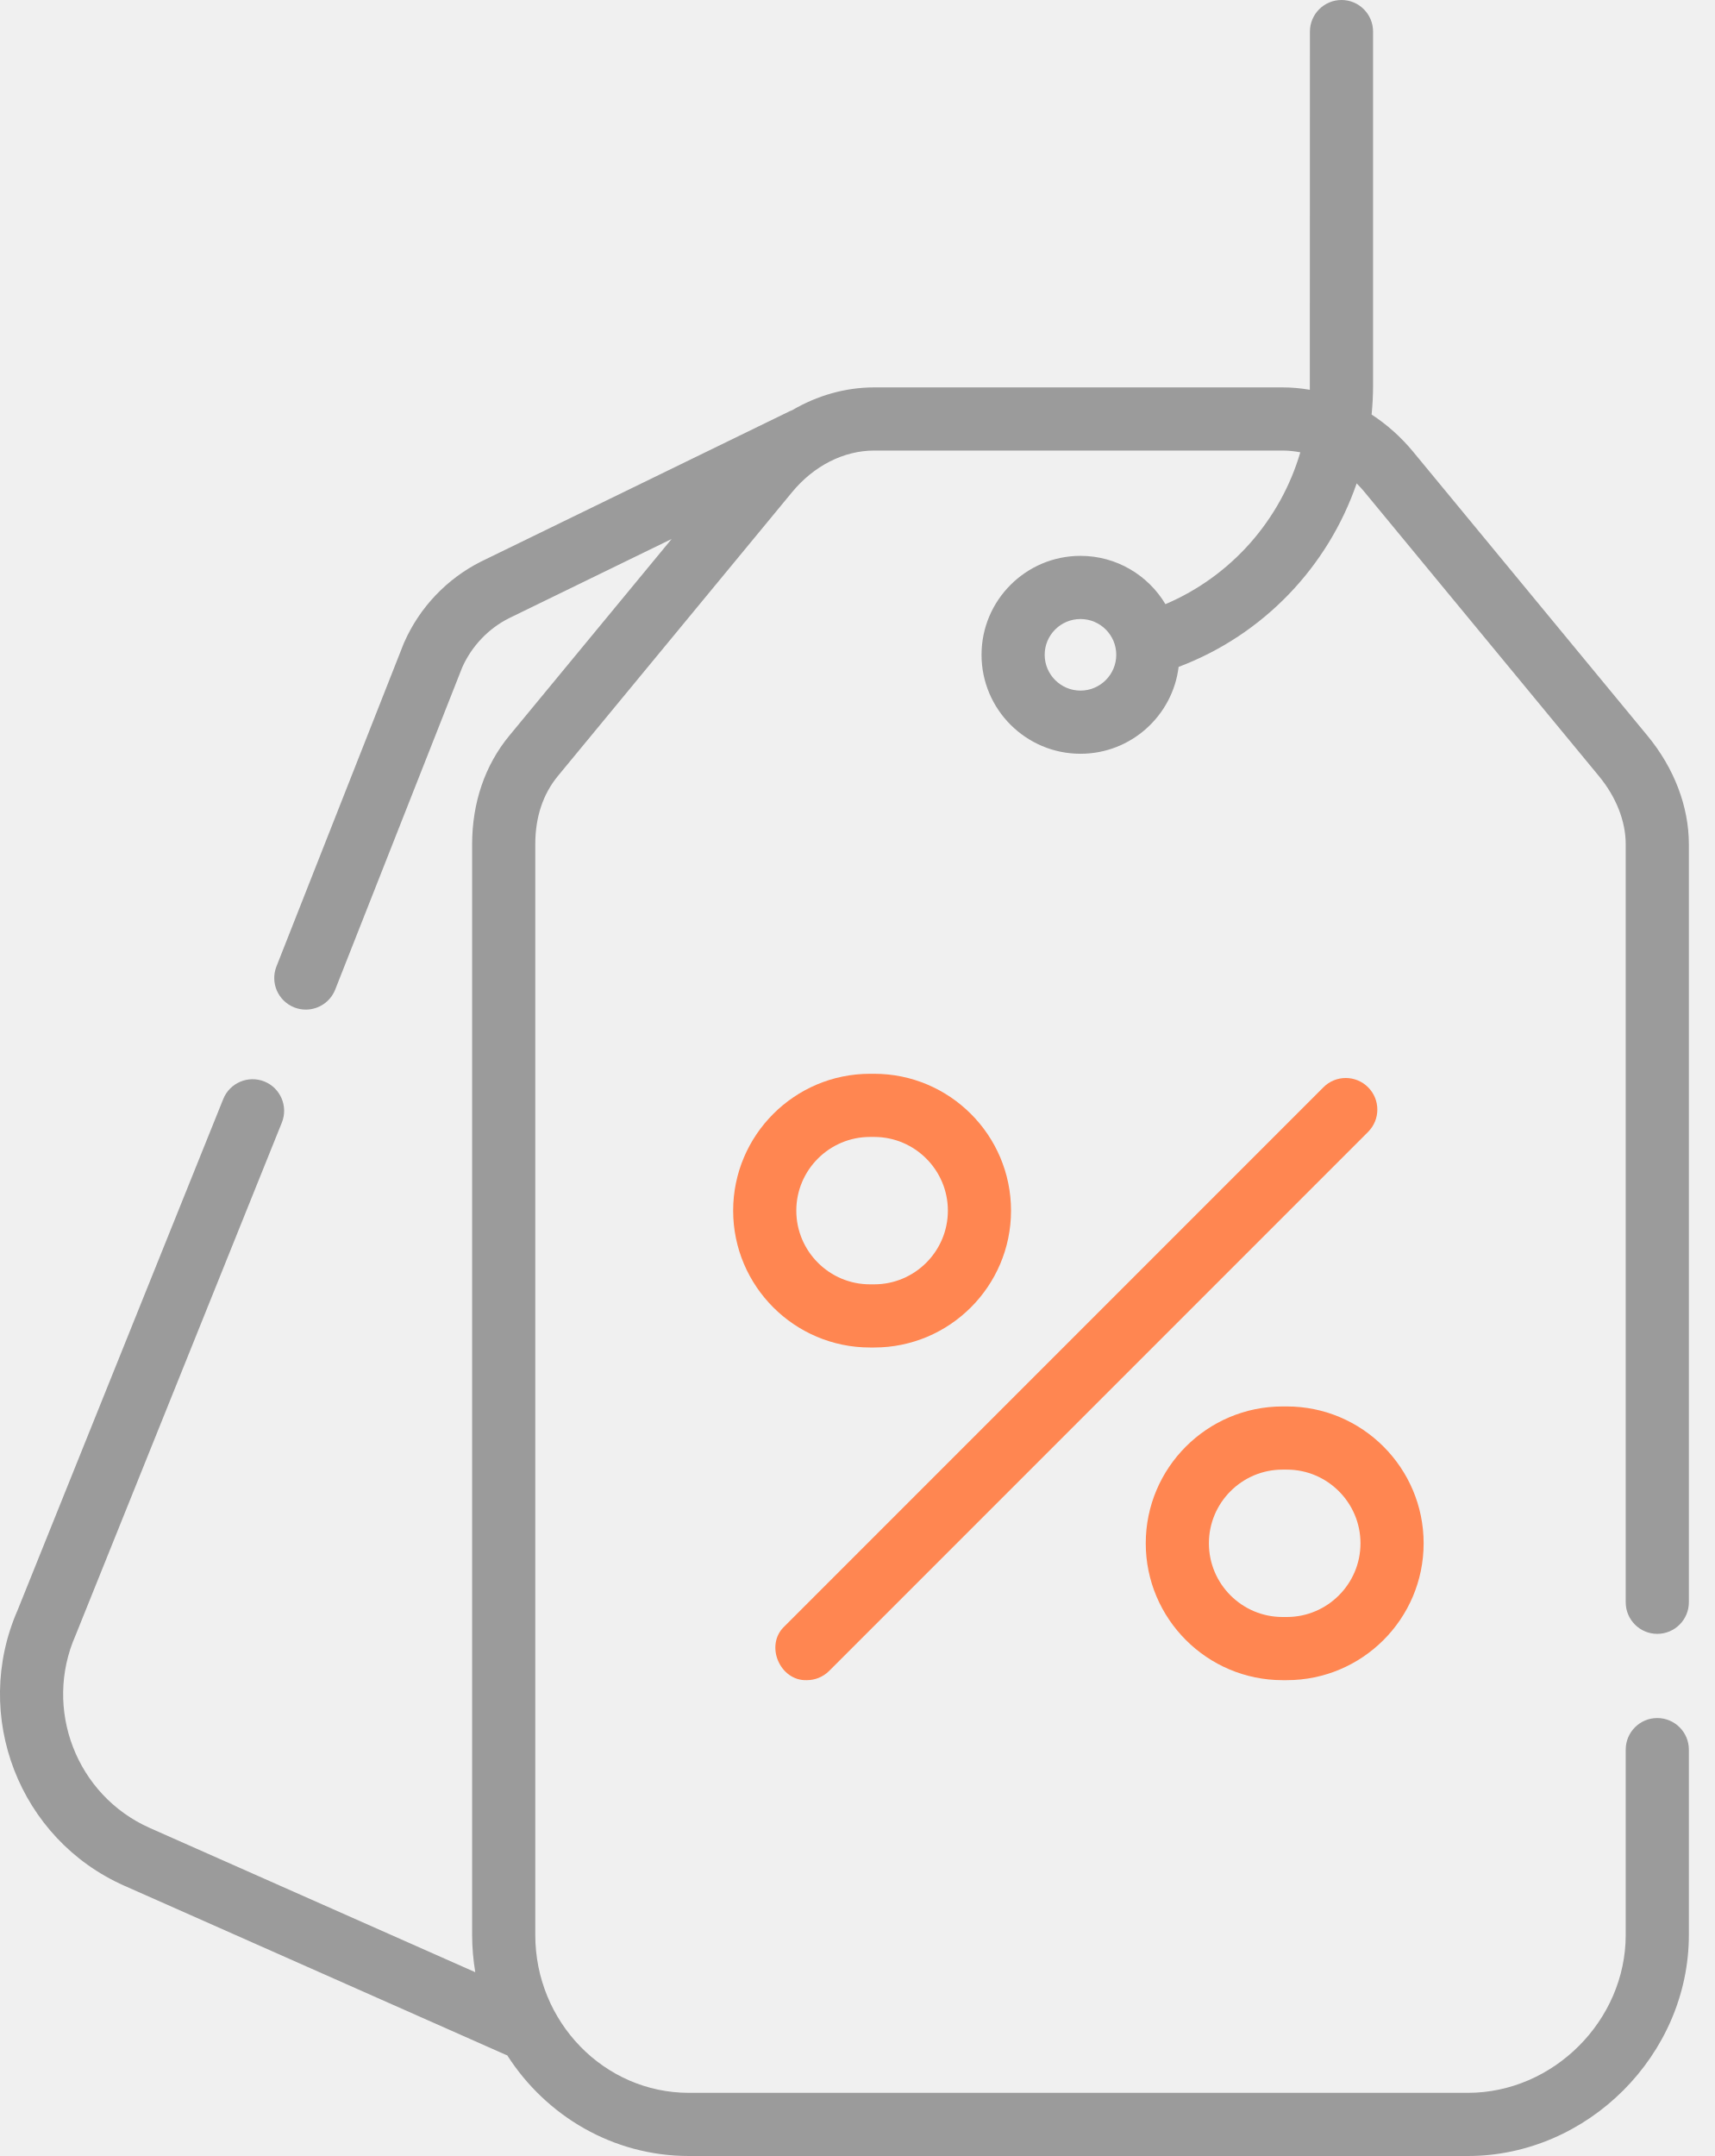
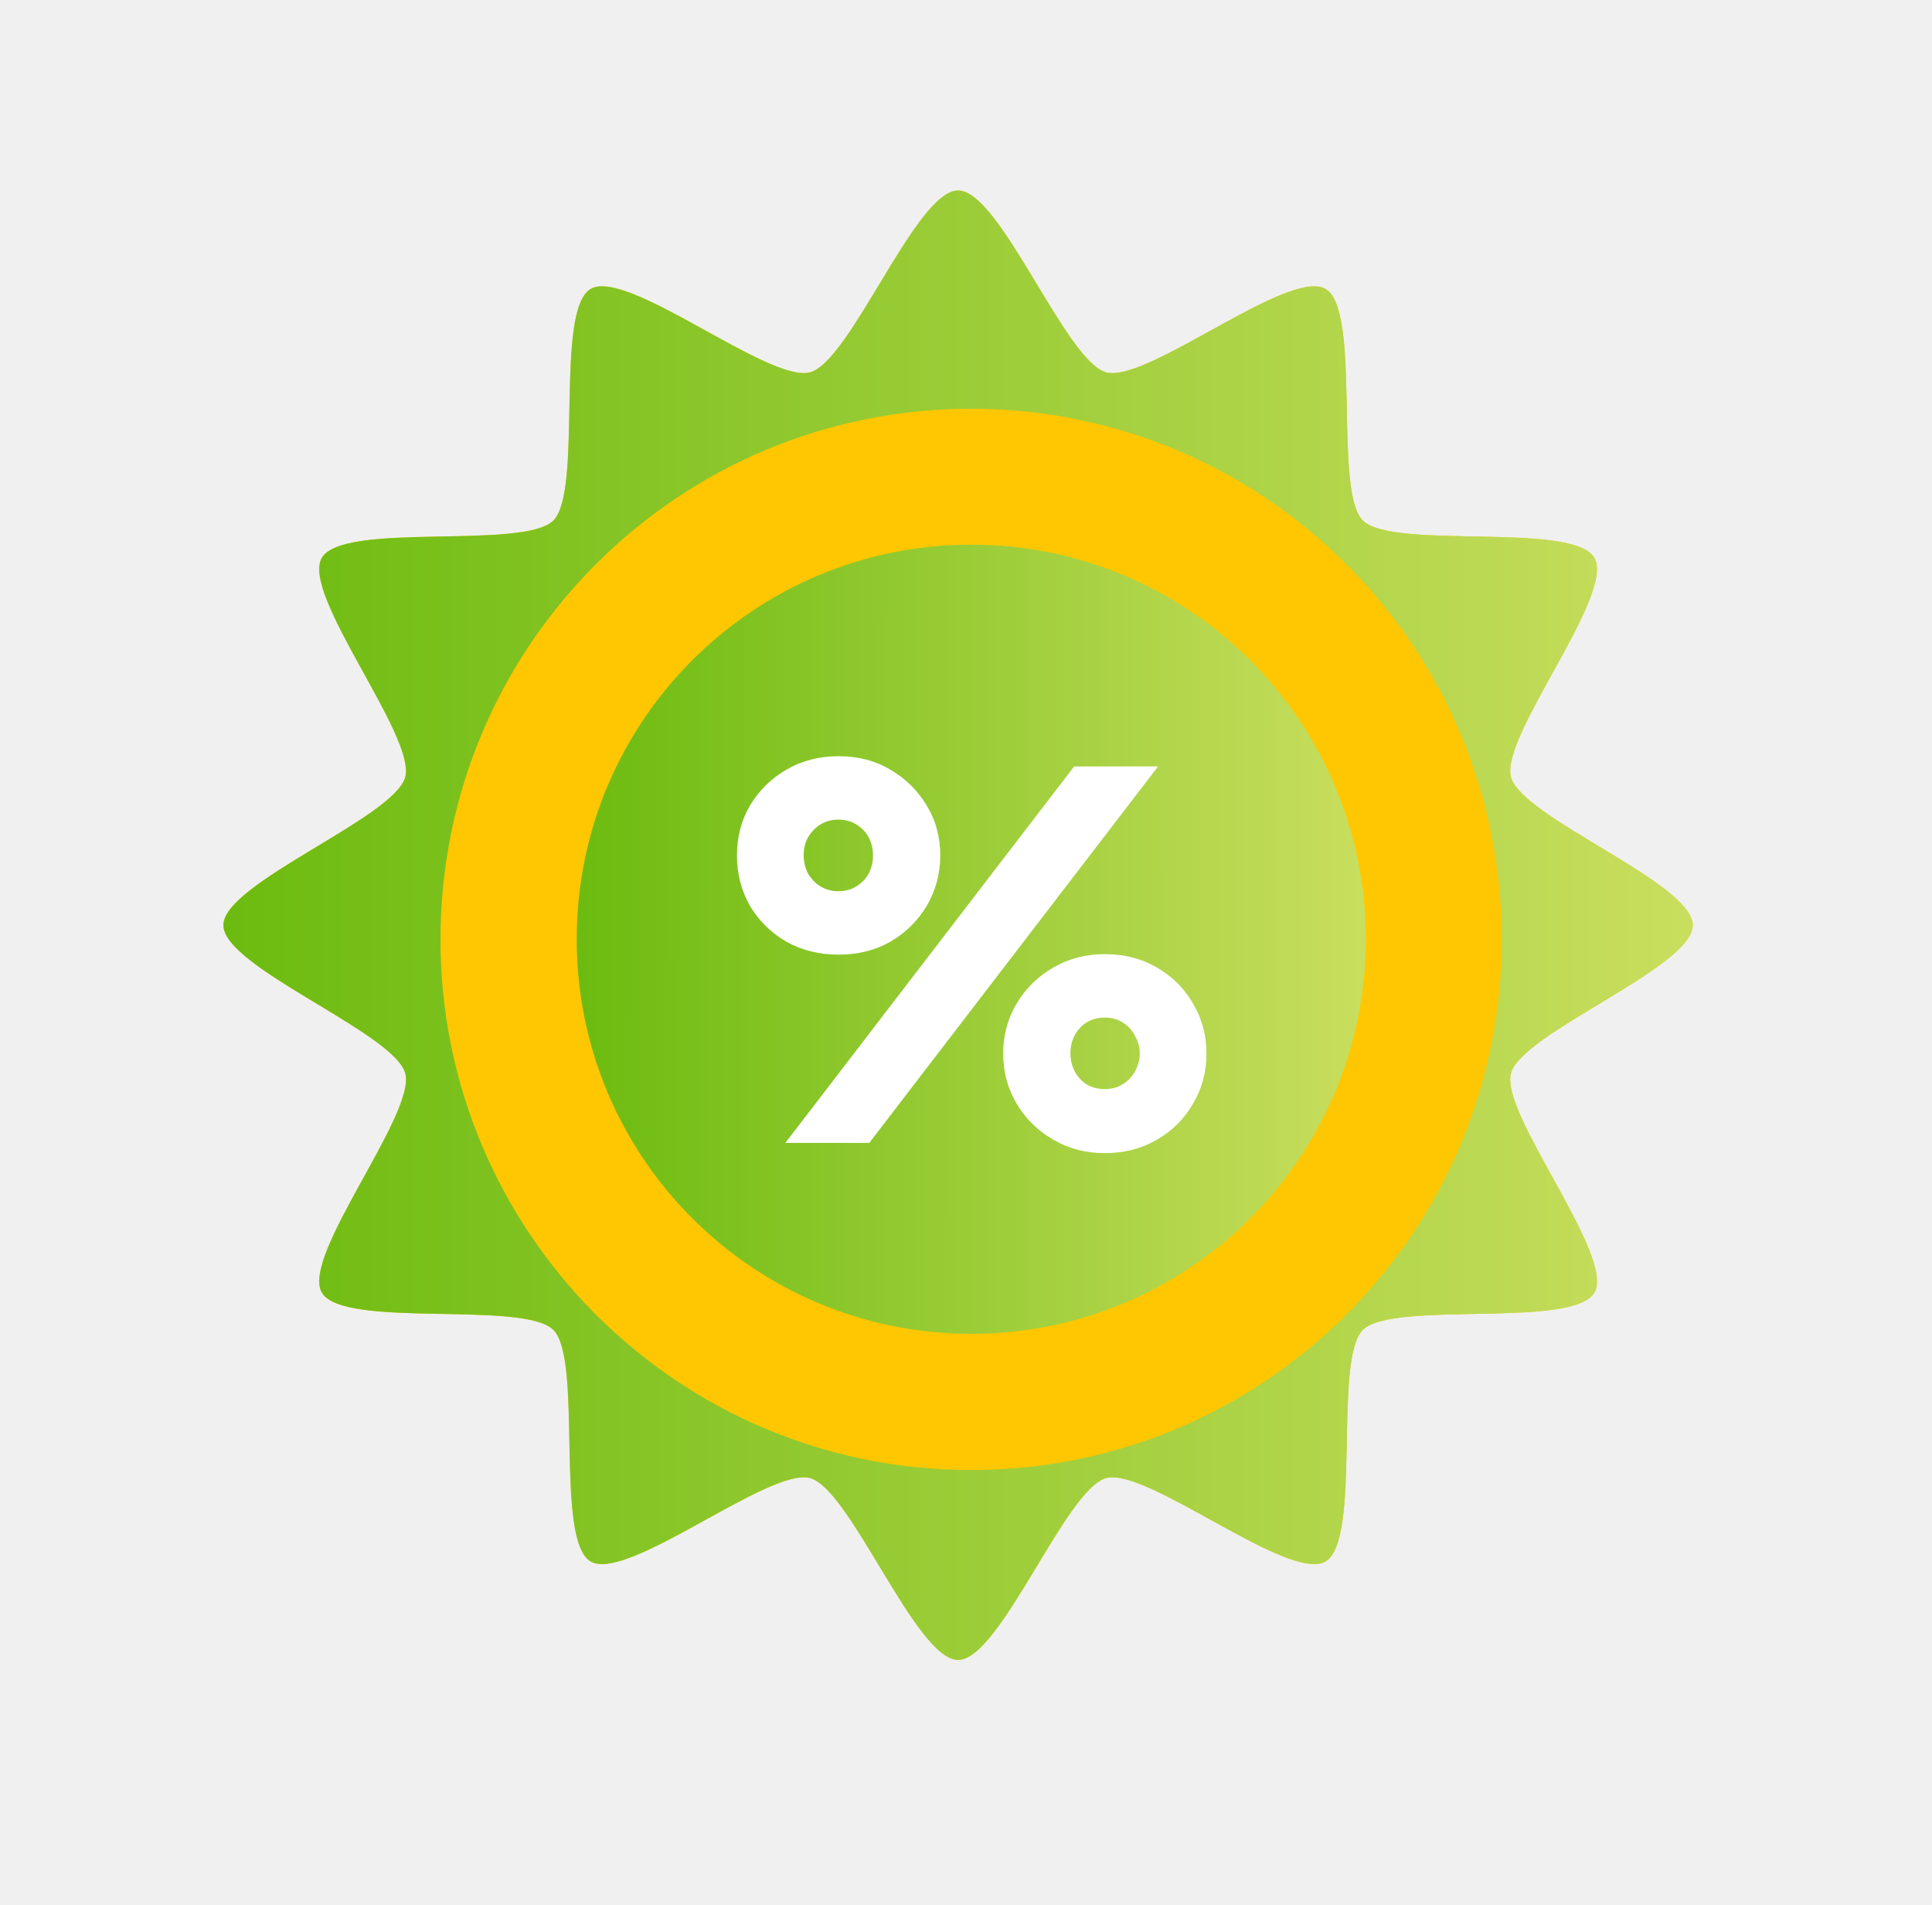
- <svg xmlns="http://www.w3.org/2000/svg" width="35" height="44" viewBox="0 0 35 44" fill="none">
-   <path d="M33.828 33.344C34.184 33.344 34.473 33.055 34.473 32.699V17.23C34.473 16.461 34.173 15.674 33.628 15.015L28.848 9.223C28.598 8.919 28.31 8.664 27.997 8.46C28.017 8.263 28.027 8.064 28.027 7.863V0.645C28.027 0.289 27.739 0 27.383 0C27.027 0 26.738 0.289 26.738 0.645C26.738 0.645 26.737 7.925 26.736 7.955C26.553 7.923 26.367 7.906 26.18 7.906H17.844C17.257 7.906 16.682 8.071 16.167 8.373C16.144 8.381 16.122 8.39 16.101 8.401L9.818 11.461C9.122 11.811 8.565 12.396 8.25 13.111C8.247 13.118 8.244 13.126 8.24 13.134L5.643 19.723C5.512 20.054 5.675 20.428 6.006 20.559C6.084 20.59 6.163 20.604 6.242 20.604C6.499 20.604 6.742 20.449 6.842 20.196L9.435 13.62C9.63 13.184 9.971 12.827 10.389 12.617L13.709 11L10.395 15.015C9.899 15.616 9.637 16.382 9.637 17.231V39.488C9.637 39.748 9.66 40.001 9.701 40.249L3.059 37.306C1.559 36.641 0.879 34.875 1.544 33.37C1.547 33.363 1.55 33.357 1.552 33.35L5.753 22.91C5.886 22.58 5.726 22.204 5.396 22.071C5.066 21.939 4.69 22.099 4.557 22.429L0.36 32.859C-0.584 35.012 0.391 37.533 2.537 38.484L10.325 41.935C10.335 41.939 10.345 41.942 10.354 41.946C11.145 43.181 12.511 44 14.062 44H29.961C32.407 44 34.473 41.934 34.473 39.488V35.707C34.473 35.351 34.184 35.062 33.828 35.062C33.472 35.062 33.184 35.351 33.184 35.707V39.488C33.184 41.235 31.708 42.711 29.961 42.711H14.062C12.333 42.711 10.926 41.265 10.926 39.488V17.23C10.926 16.677 11.082 16.208 11.389 15.835L16.169 10.043C16.614 9.504 17.225 9.195 17.844 9.195H26.18C26.301 9.195 26.422 9.208 26.542 9.231C26.138 10.607 25.139 11.755 23.789 12.33C23.436 11.74 22.791 11.344 22.055 11.344C20.941 11.344 20.035 12.25 20.035 13.363C20.035 14.477 20.941 15.383 22.055 15.383C23.084 15.383 23.936 14.608 24.058 13.61C25.794 12.954 27.107 11.563 27.692 9.865C27.748 9.921 27.802 9.981 27.854 10.043L32.634 15.835C32.989 16.264 33.184 16.76 33.184 17.23V32.699C33.184 33.055 33.472 33.344 33.828 33.344ZM22.055 14.094C21.652 14.094 21.324 13.766 21.324 13.363C21.324 12.96 21.652 12.633 22.055 12.633C22.457 12.633 22.785 12.96 22.785 13.363C22.785 13.766 22.457 14.094 22.055 14.094Z" fill="#9B9B9B" />
-   <path d="M16.469 34.289C16.634 34.289 16.799 34.226 16.925 34.1L27.925 23.1C28.177 22.849 28.177 22.44 27.925 22.189C27.673 21.937 27.265 21.937 27.014 22.189L16.014 33.189C15.603 33.572 15.918 34.309 16.469 34.289Z" fill="#FF8651" />
-   <path d="M17.844 27.5C19.384 27.5 20.637 26.247 20.637 24.707C20.637 23.167 19.384 21.914 17.844 21.914H17.758C16.218 21.914 14.965 23.167 14.965 24.707C14.965 26.247 16.218 27.5 17.758 27.5H17.844ZM16.254 24.707C16.254 23.878 16.929 23.203 17.758 23.203H17.844C18.673 23.203 19.348 23.878 19.348 24.707C19.348 25.536 18.673 26.211 17.844 26.211H17.758C16.929 26.211 16.254 25.536 16.254 24.707Z" fill="#FF8651" />
-   <path d="M26.18 34.289H26.266C27.806 34.289 29.059 33.036 29.059 31.496C29.059 29.956 27.806 28.703 26.266 28.703H26.18C24.64 28.703 23.387 29.956 23.387 31.496C23.387 33.036 24.64 34.289 26.18 34.289ZM26.18 29.992H26.266C27.095 29.992 27.77 30.667 27.77 31.496C27.77 32.325 27.095 33 26.266 33H26.18C25.35 33 24.676 32.325 24.676 31.496C24.676 30.667 25.35 29.992 26.18 29.992Z" fill="#FF8651" />
+ <svg xmlns="http://www.w3.org/2000/svg" width="71" height="70" viewBox="0 0 71 70" fill="none">
+   <path d="M48.709 57.383C47.366 58.158 42.152 53.915 40.653 54.316C39.154 54.718 36.761 61 35.209 61C33.658 61 31.265 54.718 29.766 54.316C28.267 53.915 23.053 58.158 21.709 57.383C20.366 56.607 21.434 49.97 20.337 48.873C19.24 47.776 12.603 48.844 11.827 47.5C11.051 46.156 15.295 40.942 14.893 39.444C14.492 37.945 8.209 35.552 8.209 34C8.209 32.449 14.492 30.055 14.893 28.556C15.295 27.058 11.051 21.844 11.827 20.5C12.603 19.156 19.24 20.224 20.337 19.127C21.434 18.03 20.366 11.393 21.709 10.617C23.053 9.842 28.267 14.085 29.766 13.684C31.265 13.282 33.658 7 35.209 7C36.761 7 39.154 13.282 40.653 13.684C42.152 14.085 47.366 9.842 48.709 10.617C50.053 11.393 48.985 18.03 50.082 19.127C51.179 20.224 57.816 19.156 58.592 20.5C59.368 21.844 55.124 27.058 55.526 28.556C55.927 30.055 62.209 32.449 62.209 34C62.209 35.552 55.927 37.945 55.526 39.444C55.124 40.942 59.368 46.156 58.592 47.5C57.816 48.844 51.179 47.776 50.082 48.873C48.985 49.97 50.053 56.607 48.709 57.383Z" fill="#FFCC00" />
+   <path d="M48.709 57.383C47.366 58.158 42.152 53.915 40.653 54.316C39.154 54.718 36.761 61 35.209 61C33.658 61 31.265 54.718 29.766 54.316C28.267 53.915 23.053 58.158 21.709 57.383C20.366 56.607 21.434 49.97 20.337 48.873C19.24 47.776 12.603 48.844 11.827 47.5C11.051 46.156 15.295 40.942 14.893 39.444C14.492 37.945 8.209 35.552 8.209 34C8.209 32.449 14.492 30.055 14.893 28.556C15.295 27.058 11.051 21.844 11.827 20.5C12.603 19.156 19.24 20.224 20.337 19.127C21.434 18.03 20.366 11.393 21.709 10.617C23.053 9.842 28.267 14.085 29.766 13.684C31.265 13.282 33.658 7 35.209 7C36.761 7 39.154 13.282 40.653 13.684C42.152 14.085 47.366 9.842 48.709 10.617C50.053 11.393 48.985 18.03 50.082 19.127C51.179 20.224 57.816 19.156 58.592 20.5C59.368 21.844 55.124 27.058 55.526 28.556C55.927 30.055 62.209 32.449 62.209 34C62.209 35.552 55.927 37.945 55.526 39.444C55.124 40.942 59.368 46.156 58.592 47.5C57.816 48.844 51.179 47.776 50.082 48.873C48.985 49.97 50.053 56.607 48.709 57.383Z" fill="url(#paint0_linear_1532_856)" />
+   <path d="M35.667 54.021C46.436 54.033 55.176 45.312 55.188 34.543C55.2 23.773 46.479 15.033 35.709 15.021C24.94 15.01 16.2 23.73 16.188 34.5C16.176 45.27 24.897 54.01 35.667 54.021Z" fill="#FFC701" />
+   <path d="M35.678 49.016C43.686 49.025 50.185 42.54 50.194 34.532C50.202 26.524 43.718 20.025 35.709 20.016C27.701 20.007 21.202 26.492 21.194 34.5C21.185 42.508 27.669 49.007 35.678 49.016Z" fill="url(#paint1_linear_1532_856)" />
+   <path d="M27.083 31.446C27.083 32.105 27.241 32.717 27.557 33.284C27.887 33.837 28.334 34.279 28.901 34.608C29.468 34.924 30.107 35.082 30.818 35.082C31.53 35.082 32.162 34.924 32.716 34.608C33.282 34.279 33.73 33.837 34.06 33.284C34.389 32.717 34.554 32.105 34.554 31.446C34.554 30.761 34.389 30.148 34.06 29.608C33.73 29.054 33.282 28.613 32.716 28.283C32.162 27.954 31.53 27.789 30.818 27.789C30.107 27.789 29.468 27.954 28.901 28.283C28.334 28.613 27.887 29.054 27.557 29.608C27.241 30.148 27.083 30.761 27.083 31.446ZM29.534 31.426C29.534 31.189 29.586 30.971 29.692 30.774C29.81 30.576 29.962 30.418 30.146 30.299C30.344 30.181 30.561 30.121 30.799 30.121C31.062 30.121 31.286 30.181 31.471 30.299C31.668 30.418 31.82 30.576 31.925 30.774C32.031 30.971 32.083 31.195 32.083 31.446C32.083 31.67 32.031 31.887 31.925 32.098C31.82 32.295 31.668 32.454 31.471 32.572C31.286 32.691 31.062 32.75 30.799 32.75C30.561 32.75 30.344 32.691 30.146 32.572C29.962 32.454 29.81 32.295 29.692 32.098C29.586 31.887 29.534 31.663 29.534 31.426ZM36.866 38.719C36.866 39.391 37.031 40.004 37.36 40.557C37.69 41.111 38.138 41.552 38.704 41.881C39.271 42.211 39.903 42.376 40.602 42.376C41.313 42.376 41.952 42.211 42.519 41.881C43.086 41.552 43.527 41.111 43.843 40.557C44.173 40.004 44.337 39.391 44.337 38.719C44.337 38.047 44.173 37.434 43.843 36.881C43.527 36.328 43.086 35.886 42.519 35.557C41.952 35.227 41.313 35.063 40.602 35.063C39.903 35.063 39.271 35.227 38.704 35.557C38.138 35.886 37.69 36.328 37.36 36.881C37.031 37.434 36.866 38.047 36.866 38.719ZM39.337 38.719C39.337 38.469 39.389 38.245 39.495 38.047C39.6 37.849 39.745 37.691 39.93 37.573C40.127 37.454 40.351 37.395 40.602 37.395C40.852 37.395 41.069 37.454 41.254 37.573C41.452 37.691 41.603 37.856 41.709 38.067C41.827 38.264 41.886 38.482 41.886 38.719C41.886 38.943 41.827 39.16 41.709 39.371C41.603 39.569 41.452 39.727 41.254 39.846C41.069 39.964 40.852 40.023 40.602 40.023C40.351 40.023 40.127 39.964 39.93 39.846C39.745 39.727 39.6 39.569 39.495 39.371C39.389 39.16 39.337 38.943 39.337 38.719ZM39.475 28.165L28.861 42H31.945L42.559 28.165H39.475Z" fill="white" />
+   <defs>
+     <linearGradient id="paint0_linear_1532_856" x1="8.209" y1="34" x2="62.209" y2="34" gradientUnits="userSpaceOnUse">
+       <stop stop-color="#6CBB10" />
+       <stop offset="1" stop-color="#C9DE5E" />
+     </linearGradient>
+     <linearGradient id="paint1_linear_1532_856" x1="21.194" y1="34.5" x2="50.194" y2="34.532" gradientUnits="userSpaceOnUse">
+       <stop stop-color="#6CBB10" />
+       <stop offset="1" stop-color="#C9DE5E" />
+     </linearGradient>
+   </defs>
</svg>
